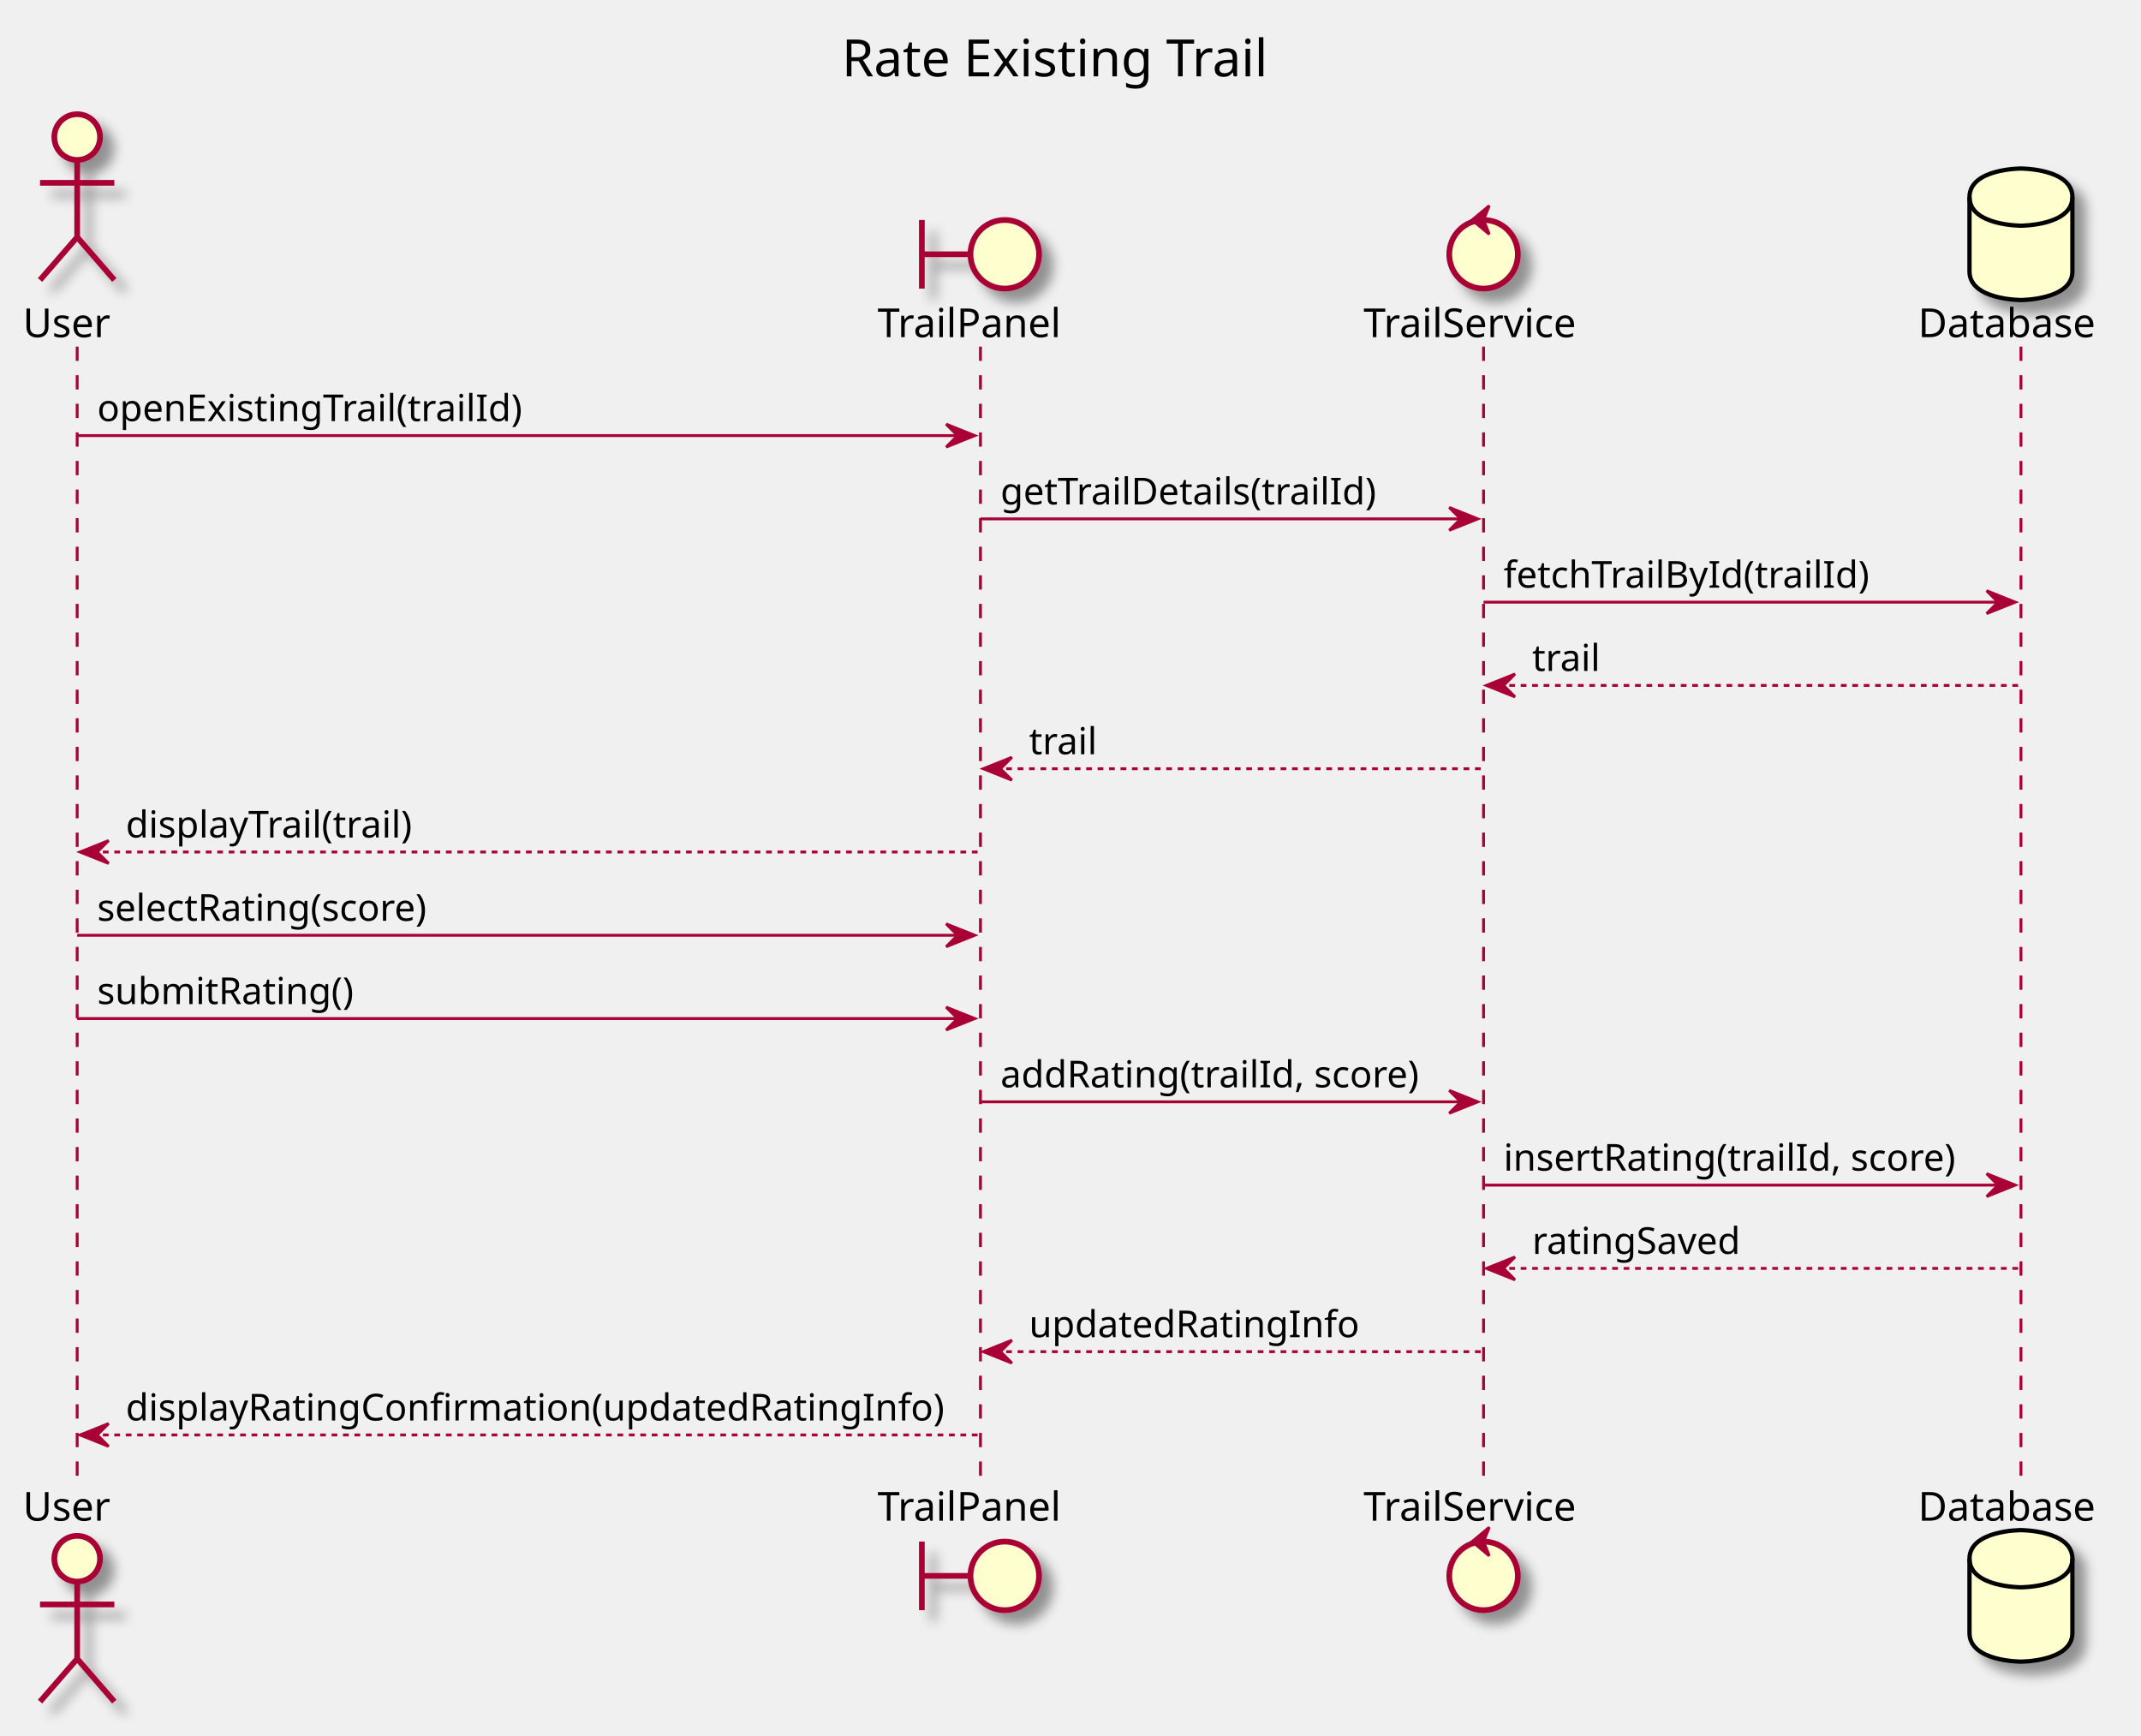
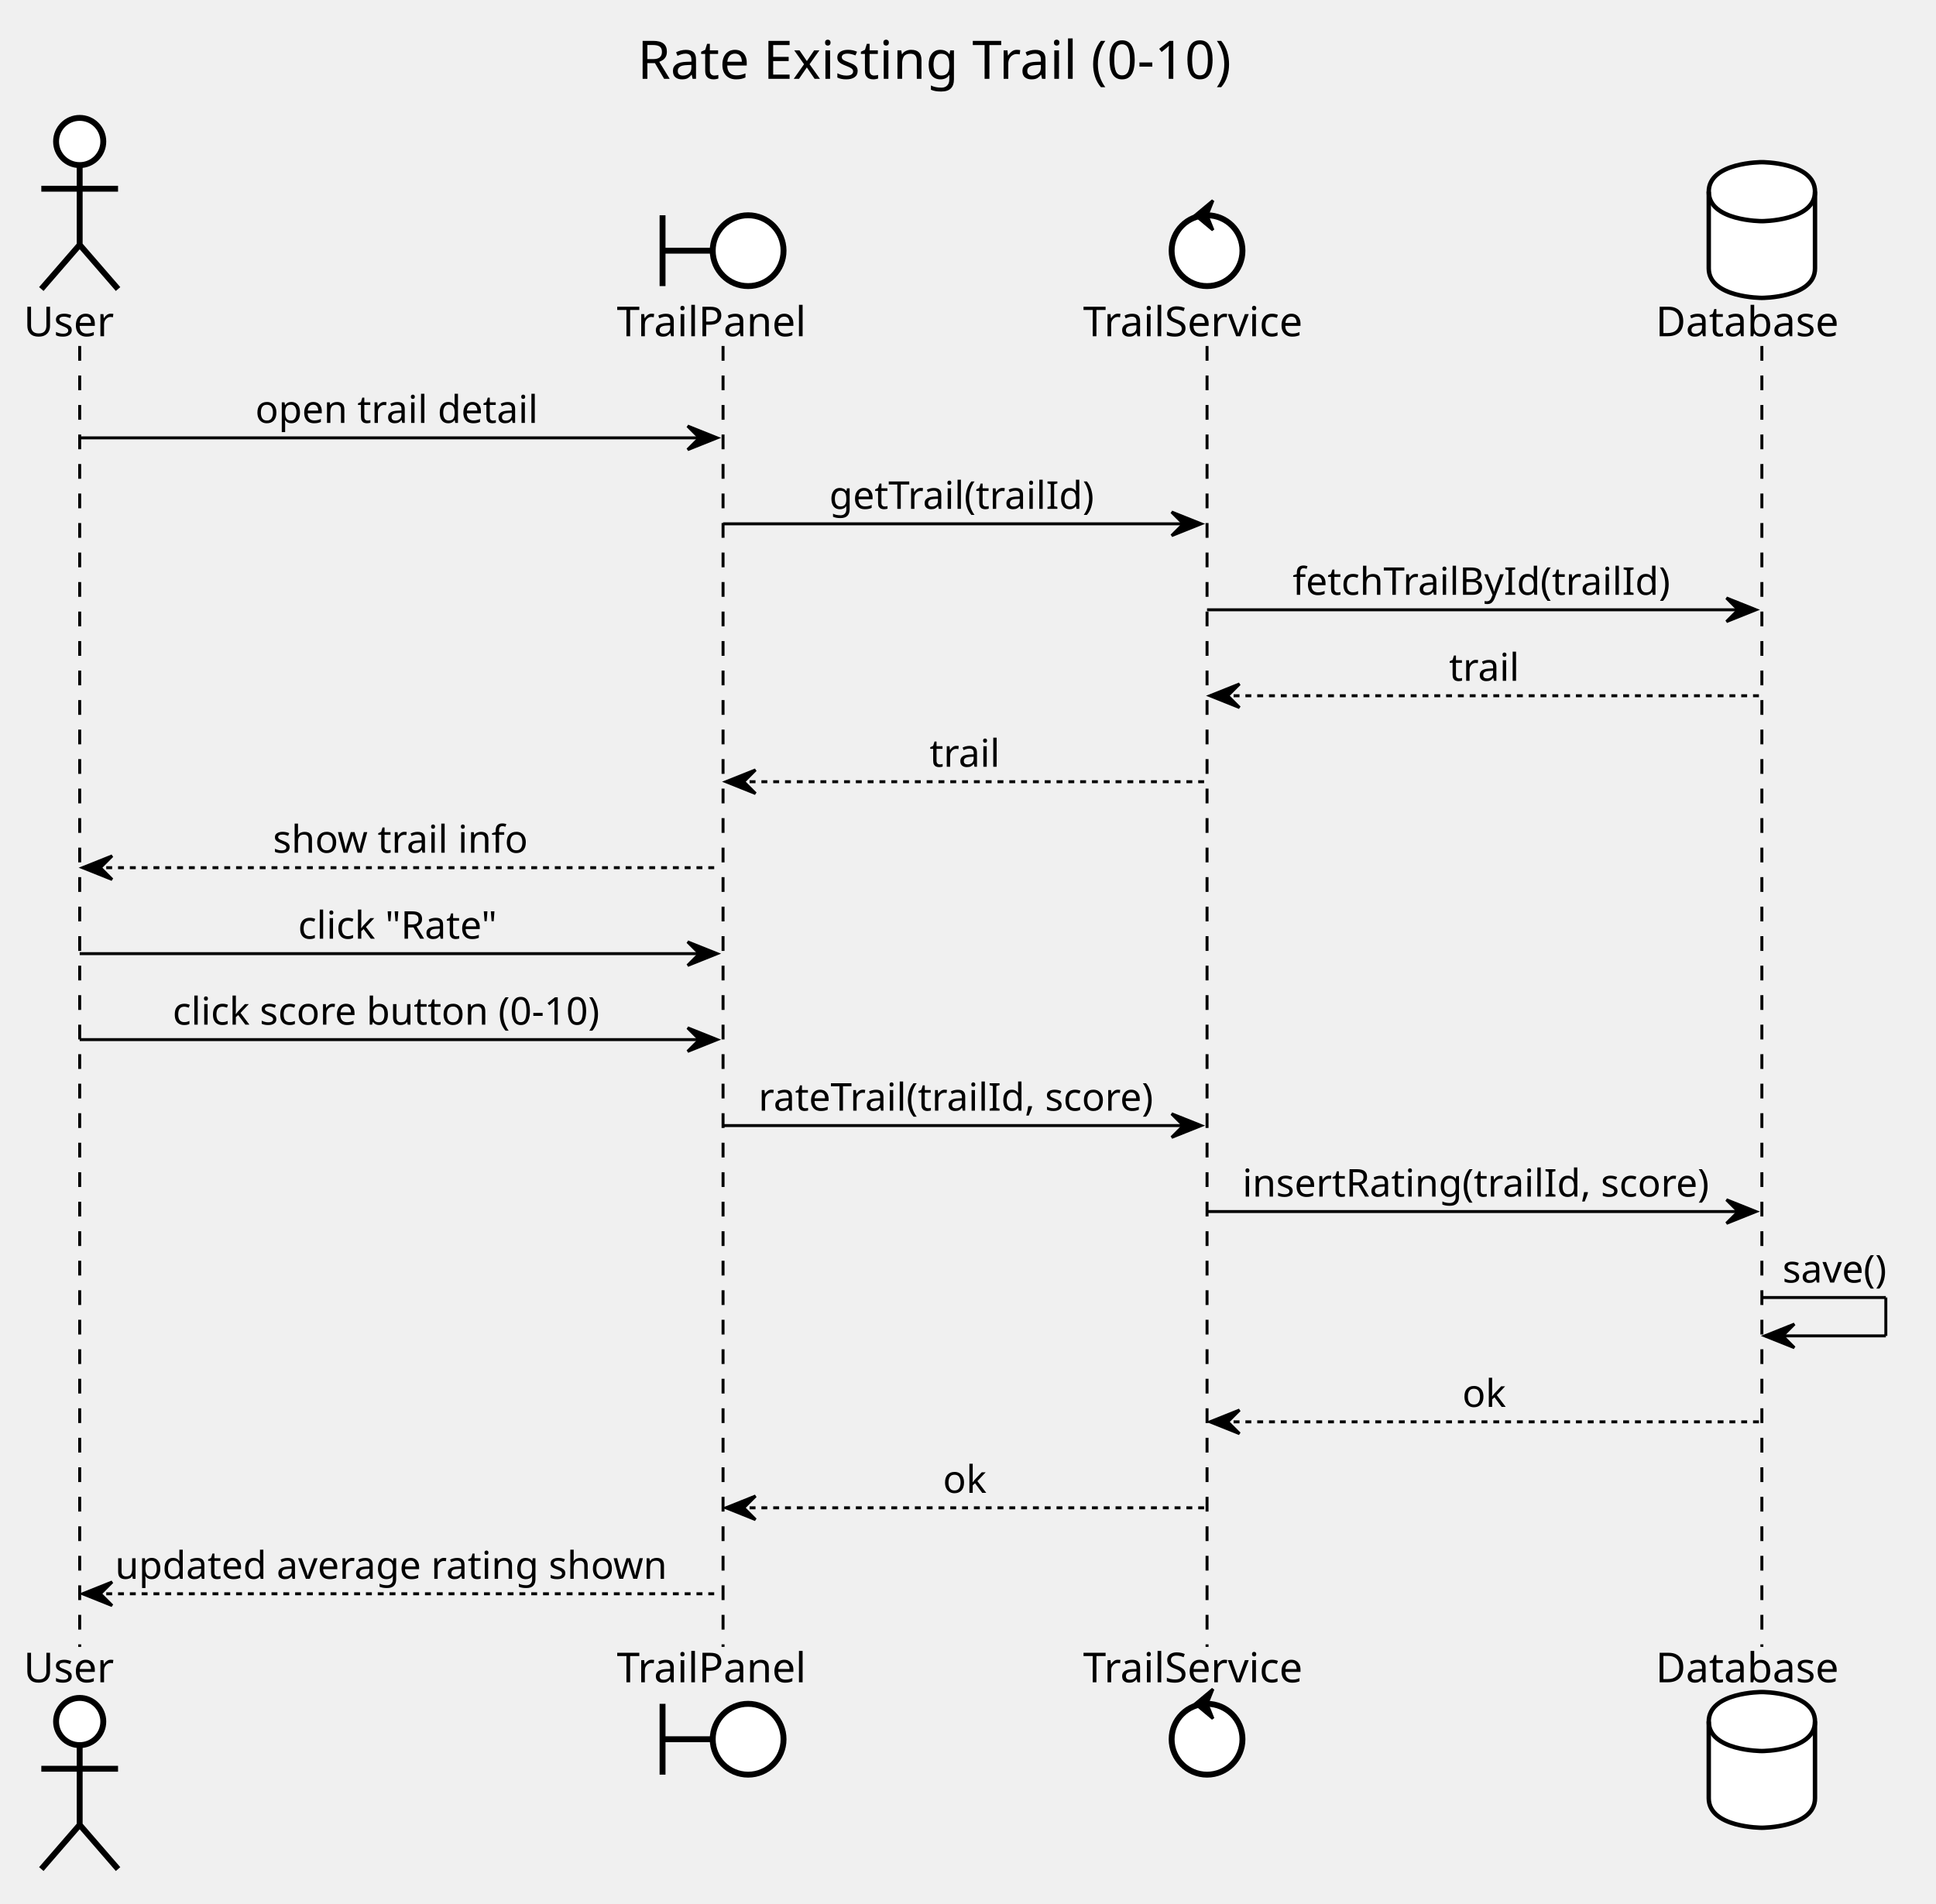
- <svg xmlns="http://www.w3.org/2000/svg" contentScriptType="application/ecmascript" contentStyleType="text/css" height="607px" preserveAspectRatio="none" style="width:749px;height:607px;" version="1.1" viewBox="0 0 749 607" width="749px" zoomAndPan="magnify">
-   <defs>
-     <filter height="300%" id="f1uwj8pccu0lnp" width="300%" x="-1" y="-1">
-       <feGaussianBlur result="blurOut" stdDeviation="2.0" />
-       <feColorMatrix in="blurOut" result="blurOut2" type="matrix" values="0 0 0 0 0 0 0 0 0 0 0 0 0 0 0 0 0 0 .4 0" />
-       <feOffset dx="4.0" dy="4.0" in="blurOut2" result="blurOut3" />
-       <feBlend in="SourceGraphic" in2="blurOut3" mode="normal" />
-     </filter>
-   </defs>
+ <svg xmlns="http://www.w3.org/2000/svg" contentScriptType="application/ecmascript" contentStyleType="text/css" height="645px" preserveAspectRatio="none" style="width:656px;height:645px;" version="1.1" viewBox="0 0 656 645" width="656px" zoomAndPan="magnify">
+   <defs />
  <g>
-     <text fill="#000000" font-family="sans-serif" font-size="18" lengthAdjust="spacingAndGlyphs" textLength="162" x="294.5" y="26.708">Rate Existing Trail</text>
-     <line style="stroke: #A80036; stroke-width: 1.0; stroke-dasharray: 5.0,5.0;" x1="27" x2="27" y1="121.25" y2="519.977" />
-     <line style="stroke: #A80036; stroke-width: 1.0; stroke-dasharray: 5.0,5.0;" x1="343" x2="343" y1="121.25" y2="519.977" />
-     <line style="stroke: #A80036; stroke-width: 1.0; stroke-dasharray: 5.0,5.0;" x1="519" x2="519" y1="121.25" y2="519.977" />
-     <line style="stroke: #A80036; stroke-width: 1.0; stroke-dasharray: 5.0,5.0;" x1="707" x2="707" y1="121.25" y2="519.977" />
-     <text fill="#000000" font-family="sans-serif" font-size="14" lengthAdjust="spacingAndGlyphs" textLength="32" x="8" y="117.948">User</text>
-     <ellipse cx="27" cy="47.953" fill="#FEFECE" filter="url(#f1uwj8pccu0lnp)" rx="8" ry="8" style="stroke: #A80036; stroke-width: 2.0;" />
-     <path d="M27,55.953 L27,82.953 M14,63.953 L40,63.953 M27,82.953 L14,97.953 M27,82.953 L40,97.953 " fill="none" filter="url(#f1uwj8pccu0lnp)" style="stroke: #A80036; stroke-width: 2.0;" />
-     <text fill="#000000" font-family="sans-serif" font-size="14" lengthAdjust="spacingAndGlyphs" textLength="32" x="8" y="531.972">User</text>
-     <ellipse cx="27" cy="545.273" fill="#FEFECE" filter="url(#f1uwj8pccu0lnp)" rx="8" ry="8" style="stroke: #A80036; stroke-width: 2.0;" />
-     <path d="M27,553.273 L27,580.273 M14,561.273 L40,561.273 M27,580.273 L14,595.273 M27,580.273 L40,595.273 " fill="none" filter="url(#f1uwj8pccu0lnp)" style="stroke: #A80036; stroke-width: 2.0;" />
-     <text fill="#000000" font-family="sans-serif" font-size="14" lengthAdjust="spacingAndGlyphs" textLength="66" x="307" y="117.948">TrailPanel</text>
-     <path d="M322.5,76.953 L322.5,100.953 M322.5,88.953 L339.5,88.953 " fill="none" filter="url(#f1uwj8pccu0lnp)" style="stroke: #A80036; stroke-width: 2.0;" />
-     <ellipse cx="351.5" cy="88.953" fill="#FEFECE" filter="url(#f1uwj8pccu0lnp)" rx="12" ry="12" style="stroke: #A80036; stroke-width: 2.0;" />
-     <text fill="#000000" font-family="sans-serif" font-size="14" lengthAdjust="spacingAndGlyphs" textLength="66" x="307" y="531.972">TrailPanel</text>
-     <path d="M322.5,539.273 L322.5,563.273 M322.5,551.273 L339.5,551.273 " fill="none" filter="url(#f1uwj8pccu0lnp)" style="stroke: #A80036; stroke-width: 2.0;" />
-     <ellipse cx="351.5" cy="551.273" fill="#FEFECE" filter="url(#f1uwj8pccu0lnp)" rx="12" ry="12" style="stroke: #A80036; stroke-width: 2.0;" />
-     <text fill="#000000" font-family="sans-serif" font-size="14" lengthAdjust="spacingAndGlyphs" textLength="78" x="477" y="117.948">TrailService</text>
-     <ellipse cx="519" cy="88.953" fill="#FEFECE" filter="url(#f1uwj8pccu0lnp)" rx="12" ry="12" style="stroke: #A80036; stroke-width: 2.0;" />
-     <polygon fill="#A80036" points="515,76.953,521,71.953,519,76.953,521,81.953,515,76.953" style="stroke: #A80036; stroke-width: 1.0;" />
-     <text fill="#000000" font-family="sans-serif" font-size="14" lengthAdjust="spacingAndGlyphs" textLength="78" x="477" y="531.972">TrailService</text>
-     <ellipse cx="519" cy="551.273" fill="#FEFECE" filter="url(#f1uwj8pccu0lnp)" rx="12" ry="12" style="stroke: #A80036; stroke-width: 2.0;" />
-     <polygon fill="#A80036" points="515,539.273,521,534.273,519,539.273,521,544.273,515,539.273" style="stroke: #A80036; stroke-width: 1.0;" />
-     <text fill="#000000" font-family="sans-serif" font-size="14" lengthAdjust="spacingAndGlyphs" textLength="66" x="671" y="117.948">Database</text>
-     <path d="M689,68.953 C689,58.953 707,58.953 707,58.953 C707,58.953 725,58.953 725,68.953 L725,94.953 C725,104.953 707,104.953 707,104.953 C707,104.953 689,104.953 689,94.953 L689,68.953 " fill="#FEFECE" filter="url(#f1uwj8pccu0lnp)" style="stroke: #000000; stroke-width: 1.5;" />
-     <path d="M689,68.953 C689,78.953 707,78.953 707,78.953 C707,78.953 725,78.953 725,68.953 " fill="none" style="stroke: #000000; stroke-width: 1.5;" />
-     <text fill="#000000" font-family="sans-serif" font-size="14" lengthAdjust="spacingAndGlyphs" textLength="66" x="671" y="531.972">Database</text>
-     <path d="M689,545.273 C689,535.273 707,535.273 707,535.273 C707,535.273 725,535.273 725,545.273 L725,571.273 C725,581.273 707,581.273 707,581.273 C707,581.273 689,581.273 689,571.273 L689,545.273 " fill="#FEFECE" filter="url(#f1uwj8pccu0lnp)" style="stroke: #000000; stroke-width: 1.5;" />
-     <path d="M689,545.273 C689,555.273 707,555.273 707,555.273 C707,555.273 725,555.273 725,545.273 " fill="none" style="stroke: #000000; stroke-width: 1.5;" />
-     <polygon fill="#A80036" points="331,148.383,341,152.383,331,156.383,335,152.383" style="stroke: #A80036; stroke-width: 1.0;" />
-     <line style="stroke: #A80036; stroke-width: 1.0;" x1="27" x2="337" y1="152.383" y2="152.383" />
-     <text fill="#000000" font-family="sans-serif" font-size="13" lengthAdjust="spacingAndGlyphs" textLength="152" x="34" y="147.317">openExistingTrail(trailId)</text>
-     <polygon fill="#A80036" points="507,177.516,517,181.516,507,185.516,511,181.516" style="stroke: #A80036; stroke-width: 1.0;" />
-     <line style="stroke: #A80036; stroke-width: 1.0;" x1="343" x2="513" y1="181.516" y2="181.516" />
-     <text fill="#000000" font-family="sans-serif" font-size="13" lengthAdjust="spacingAndGlyphs" textLength="136" x="350" y="176.45">getTrailDetails(trailId)</text>
-     <polygon fill="#A80036" points="695,206.648,705,210.648,695,214.648,699,210.648" style="stroke: #A80036; stroke-width: 1.0;" />
-     <line style="stroke: #A80036; stroke-width: 1.0;" x1="519" x2="701" y1="210.648" y2="210.648" />
-     <text fill="#000000" font-family="sans-serif" font-size="13" lengthAdjust="spacingAndGlyphs" textLength="130" x="526" y="205.583">fetchTrailById(trailId)</text>
-     <polygon fill="#A80036" points="530,235.781,520,239.781,530,243.781,526,239.781" style="stroke: #A80036; stroke-width: 1.0;" />
-     <line style="stroke: #A80036; stroke-width: 1.0; stroke-dasharray: 2.0,2.0;" x1="524" x2="706" y1="239.781" y2="239.781" />
-     <text fill="#000000" font-family="sans-serif" font-size="13" lengthAdjust="spacingAndGlyphs" textLength="24" x="536" y="234.715">trail</text>
-     <polygon fill="#A80036" points="354,264.914,344,268.914,354,272.914,350,268.914" style="stroke: #A80036; stroke-width: 1.0;" />
-     <line style="stroke: #A80036; stroke-width: 1.0; stroke-dasharray: 2.0,2.0;" x1="348" x2="518" y1="268.914" y2="268.914" />
-     <text fill="#000000" font-family="sans-serif" font-size="13" lengthAdjust="spacingAndGlyphs" textLength="24" x="360" y="263.848">trail</text>
-     <polygon fill="#A80036" points="38,294.047,28,298.047,38,302.047,34,298.047" style="stroke: #A80036; stroke-width: 1.0;" />
-     <line style="stroke: #A80036; stroke-width: 1.0; stroke-dasharray: 2.0,2.0;" x1="32" x2="342" y1="298.047" y2="298.047" />
-     <text fill="#000000" font-family="sans-serif" font-size="13" lengthAdjust="spacingAndGlyphs" textLength="104" x="44" y="292.981">displayTrail(trail)</text>
-     <polygon fill="#A80036" points="331,323.18,341,327.18,331,331.18,335,327.18" style="stroke: #A80036; stroke-width: 1.0;" />
-     <line style="stroke: #A80036; stroke-width: 1.0;" x1="27" x2="337" y1="327.18" y2="327.18" />
-     <text fill="#000000" font-family="sans-serif" font-size="13" lengthAdjust="spacingAndGlyphs" textLength="123" x="34" y="322.114">selectRating(score)</text>
-     <polygon fill="#A80036" points="331,352.312,341,356.312,331,360.312,335,356.312" style="stroke: #A80036; stroke-width: 1.0;" />
-     <line style="stroke: #A80036; stroke-width: 1.0;" x1="27" x2="337" y1="356.312" y2="356.312" />
-     <text fill="#000000" font-family="sans-serif" font-size="13" lengthAdjust="spacingAndGlyphs" textLength="94" x="34" y="351.247">submitRating()</text>
-     <polygon fill="#A80036" points="507,381.445,517,385.445,507,389.445,511,385.445" style="stroke: #A80036; stroke-width: 1.0;" />
-     <line style="stroke: #A80036; stroke-width: 1.0;" x1="343" x2="513" y1="385.445" y2="385.445" />
-     <text fill="#000000" font-family="sans-serif" font-size="13" lengthAdjust="spacingAndGlyphs" textLength="152" x="350" y="380.379">addRating(trailId, score)</text>
-     <polygon fill="#A80036" points="695,410.578,705,414.578,695,418.578,699,414.578" style="stroke: #A80036; stroke-width: 1.0;" />
-     <line style="stroke: #A80036; stroke-width: 1.0;" x1="519" x2="701" y1="414.578" y2="414.578" />
-     <text fill="#000000" font-family="sans-serif" font-size="13" lengthAdjust="spacingAndGlyphs" textLength="164" x="526" y="409.512">insertRating(trailId, score)</text>
-     <polygon fill="#A80036" points="530,439.711,520,443.711,530,447.711,526,443.711" style="stroke: #A80036; stroke-width: 1.0;" />
-     <line style="stroke: #A80036; stroke-width: 1.0; stroke-dasharray: 2.0,2.0;" x1="524" x2="706" y1="443.711" y2="443.711" />
-     <text fill="#000000" font-family="sans-serif" font-size="13" lengthAdjust="spacingAndGlyphs" textLength="77" x="536" y="438.645">ratingSaved</text>
-     <polygon fill="#A80036" points="354,468.844,344,472.844,354,476.844,350,472.844" style="stroke: #A80036; stroke-width: 1.0;" />
-     <line style="stroke: #A80036; stroke-width: 1.0; stroke-dasharray: 2.0,2.0;" x1="348" x2="518" y1="472.844" y2="472.844" />
-     <text fill="#000000" font-family="sans-serif" font-size="13" lengthAdjust="spacingAndGlyphs" textLength="116" x="360" y="467.778">updatedRatingInfo</text>
-     <polygon fill="#A80036" points="38,497.977,28,501.977,38,505.977,34,501.977" style="stroke: #A80036; stroke-width: 1.0;" />
-     <line style="stroke: #A80036; stroke-width: 1.0; stroke-dasharray: 2.0,2.0;" x1="32" x2="342" y1="501.977" y2="501.977" />
-     <text fill="#000000" font-family="sans-serif" font-size="13" lengthAdjust="spacingAndGlyphs" textLength="292" x="44" y="496.911">displayRatingConfirmation(updatedRatingInfo)</text>
+     <text fill="#000000" font-family="sans-serif" font-size="18" lengthAdjust="spacingAndGlyphs" textLength="222" x="216" y="26.708">Rate Existing Trail (0-10)</text>
+     <line style="stroke: #000000; stroke-width: 1.0; stroke-dasharray: 5.0,5.0;" x1="27" x2="27" y1="117.25" y2="558.109" />
+     <line style="stroke: #000000; stroke-width: 1.0; stroke-dasharray: 5.0,5.0;" x1="245" x2="245" y1="117.25" y2="558.109" />
+     <line style="stroke: #000000; stroke-width: 1.0; stroke-dasharray: 5.0,5.0;" x1="409" x2="409" y1="117.25" y2="558.109" />
+     <line style="stroke: #000000; stroke-width: 1.0; stroke-dasharray: 5.0,5.0;" x1="597" x2="597" y1="117.25" y2="558.109" />
+     <text fill="#000000" font-family="sans-serif" font-size="14" lengthAdjust="spacingAndGlyphs" textLength="32" x="8" y="113.948">User</text>
+     <ellipse cx="27" cy="47.953" fill="#FFFFFF" rx="8" ry="8" style="stroke: #000000; stroke-width: 2.0;" />
+     <path d="M27,55.953 L27,82.953 M14,63.953 L40,63.953 M27,82.953 L14,97.953 M27,82.953 L40,97.953 " fill="none" style="stroke: #000000; stroke-width: 2.0;" />
+     <text fill="#000000" font-family="sans-serif" font-size="14" lengthAdjust="spacingAndGlyphs" textLength="32" x="8" y="570.105">User</text>
+     <ellipse cx="27" cy="583.406" fill="#FFFFFF" rx="8" ry="8" style="stroke: #000000; stroke-width: 2.0;" />
+     <path d="M27,591.406 L27,618.406 M14,599.406 L40,599.406 M27,618.406 L14,633.406 M27,618.406 L40,633.406 " fill="none" style="stroke: #000000; stroke-width: 2.0;" />
+     <text fill="#000000" font-family="sans-serif" font-size="14" lengthAdjust="spacingAndGlyphs" textLength="66" x="209" y="113.948">TrailPanel</text>
+     <path d="M224.5,72.953 L224.5,96.953 M224.5,84.953 L241.5,84.953 " fill="none" style="stroke: #000000; stroke-width: 2.0;" />
+     <ellipse cx="253.5" cy="84.953" fill="#FFFFFF" rx="12" ry="12" style="stroke: #000000; stroke-width: 2.0;" />
+     <text fill="#000000" font-family="sans-serif" font-size="14" lengthAdjust="spacingAndGlyphs" textLength="66" x="209" y="570.105">TrailPanel</text>
+     <path d="M224.5,577.406 L224.5,601.406 M224.5,589.406 L241.5,589.406 " fill="none" style="stroke: #000000; stroke-width: 2.0;" />
+     <ellipse cx="253.5" cy="589.406" fill="#FFFFFF" rx="12" ry="12" style="stroke: #000000; stroke-width: 2.0;" />
+     <text fill="#000000" font-family="sans-serif" font-size="14" lengthAdjust="spacingAndGlyphs" textLength="78" x="367" y="113.948">TrailService</text>
+     <ellipse cx="409" cy="84.953" fill="#FFFFFF" rx="12" ry="12" style="stroke: #000000; stroke-width: 2.0;" />
+     <polygon fill="#000000" points="405,72.953,411,67.953,409,72.953,411,77.953,405,72.953" style="stroke: #000000; stroke-width: 1.0;" />
+     <text fill="#000000" font-family="sans-serif" font-size="14" lengthAdjust="spacingAndGlyphs" textLength="78" x="367" y="570.105">TrailService</text>
+     <ellipse cx="409" cy="589.406" fill="#FFFFFF" rx="12" ry="12" style="stroke: #000000; stroke-width: 2.0;" />
+     <polygon fill="#000000" points="405,577.406,411,572.406,409,577.406,411,582.406,405,577.406" style="stroke: #000000; stroke-width: 1.0;" />
+     <text fill="#000000" font-family="sans-serif" font-size="14" lengthAdjust="spacingAndGlyphs" textLength="66" x="561" y="113.948">Database</text>
+     <path d="M579,64.953 C579,54.953 597,54.953 597,54.953 C597,54.953 615,54.953 615,64.953 L615,90.953 C615,100.953 597,100.953 597,100.953 C597,100.953 579,100.953 579,90.953 L579,64.953 " fill="#FFFFFF" style="stroke: #000000; stroke-width: 1.5;" />
+     <path d="M579,64.953 C579,74.953 597,74.953 597,74.953 C597,74.953 615,74.953 615,64.953 " fill="none" style="stroke: #000000; stroke-width: 1.5;" />
+     <text fill="#000000" font-family="sans-serif" font-size="14" lengthAdjust="spacingAndGlyphs" textLength="66" x="561" y="570.105">Database</text>
+     <path d="M579,583.406 C579,573.406 597,573.406 597,573.406 C597,573.406 615,573.406 615,583.406 L615,609.406 C615,619.406 597,619.406 597,619.406 C597,619.406 579,619.406 579,609.406 L579,583.406 " fill="#FFFFFF" style="stroke: #000000; stroke-width: 1.5;" />
+     <path d="M579,583.406 C579,593.406 597,593.406 597,593.406 C597,593.406 615,593.406 615,583.406 " fill="none" style="stroke: #000000; stroke-width: 1.5;" />
+     <polygon fill="#000000" points="233,144.383,243,148.383,233,152.383,237,148.383" style="stroke: #000000; stroke-width: 1.0;" />
+     <line style="stroke: #000000; stroke-width: 1.0;" x1="27" x2="239" y1="148.383" y2="148.383" />
+     <text fill="#000000" font-family="sans-serif" font-size="13" lengthAdjust="spacingAndGlyphs" textLength="99" x="86.5" y="143.317">open trail detail</text>
+     <polygon fill="#000000" points="397,173.516,407,177.516,397,181.516,401,177.516" style="stroke: #000000; stroke-width: 1.0;" />
+     <line style="stroke: #000000; stroke-width: 1.0;" x1="245" x2="403" y1="177.516" y2="177.516" />
+     <text fill="#000000" font-family="sans-serif" font-size="13" lengthAdjust="spacingAndGlyphs" textLength="92" x="281" y="172.45">getTrail(trailId)</text>
+     <polygon fill="#000000" points="585,202.648,595,206.648,585,210.648,589,206.648" style="stroke: #000000; stroke-width: 1.0;" />
+     <line style="stroke: #000000; stroke-width: 1.0;" x1="409" x2="591" y1="206.648" y2="206.648" />
+     <text fill="#000000" font-family="sans-serif" font-size="13" lengthAdjust="spacingAndGlyphs" textLength="130" x="438" y="201.583">fetchTrailById(trailId)</text>
+     <polygon fill="#000000" points="420,231.781,410,235.781,420,239.781,416,235.781" style="stroke: #000000; stroke-width: 1.0;" />
+     <line style="stroke: #000000; stroke-width: 1.0; stroke-dasharray: 2.0,2.0;" x1="414" x2="596" y1="235.781" y2="235.781" />
+     <text fill="#000000" font-family="sans-serif" font-size="13" lengthAdjust="spacingAndGlyphs" textLength="24" x="491" y="230.715">trail</text>
+     <polygon fill="#000000" points="256,260.914,246,264.914,256,268.914,252,264.914" style="stroke: #000000; stroke-width: 1.0;" />
+     <line style="stroke: #000000; stroke-width: 1.0; stroke-dasharray: 2.0,2.0;" x1="250" x2="408" y1="264.914" y2="264.914" />
+     <text fill="#000000" font-family="sans-serif" font-size="13" lengthAdjust="spacingAndGlyphs" textLength="24" x="315" y="259.848">trail</text>
+     <polygon fill="#000000" points="38,290.047,28,294.047,38,298.047,34,294.047" style="stroke: #000000; stroke-width: 1.0;" />
+     <line style="stroke: #000000; stroke-width: 1.0; stroke-dasharray: 2.0,2.0;" x1="32" x2="244" y1="294.047" y2="294.047" />
+     <text fill="#000000" font-family="sans-serif" font-size="13" lengthAdjust="spacingAndGlyphs" textLength="87" x="92.5" y="288.981">show trail info</text>
+     <polygon fill="#000000" points="233,319.18,243,323.18,233,327.18,237,323.18" style="stroke: #000000; stroke-width: 1.0;" />
+     <line style="stroke: #000000; stroke-width: 1.0;" x1="27" x2="239" y1="323.18" y2="323.18" />
+     <text fill="#000000" font-family="sans-serif" font-size="13" lengthAdjust="spacingAndGlyphs" textLength="70" x="101" y="318.114">click "Rate"</text>
+     <polygon fill="#000000" points="233,348.312,243,352.312,233,356.312,237,352.312" style="stroke: #000000; stroke-width: 1.0;" />
+     <line style="stroke: #000000; stroke-width: 1.0;" x1="27" x2="239" y1="352.312" y2="352.312" />
+     <text fill="#000000" font-family="sans-serif" font-size="13" lengthAdjust="spacingAndGlyphs" textLength="155" x="58.5" y="347.247">click score button (0-10)</text>
+     <polygon fill="#000000" points="397,377.445,407,381.445,397,385.445,401,381.445" style="stroke: #000000; stroke-width: 1.0;" />
+     <line style="stroke: #000000; stroke-width: 1.0;" x1="245" x2="403" y1="381.445" y2="381.445" />
+     <text fill="#000000" font-family="sans-serif" font-size="13" lengthAdjust="spacingAndGlyphs" textLength="140" x="257" y="376.379">rateTrail(trailId, score)</text>
+     <polygon fill="#000000" points="585,406.578,595,410.578,585,414.578,589,410.578" style="stroke: #000000; stroke-width: 1.0;" />
+     <line style="stroke: #000000; stroke-width: 1.0;" x1="409" x2="591" y1="410.578" y2="410.578" />
+     <text fill="#000000" font-family="sans-serif" font-size="13" lengthAdjust="spacingAndGlyphs" textLength="164" x="421" y="405.512">insertRating(trailId, score)</text>
+     <line style="stroke: #000000; stroke-width: 1.0;" x1="597" x2="639" y1="439.711" y2="439.711" />
+     <line style="stroke: #000000; stroke-width: 1.0;" x1="639" x2="639" y1="439.711" y2="452.711" />
+     <line style="stroke: #000000; stroke-width: 1.0;" x1="598" x2="639" y1="452.711" y2="452.711" />
+     <polygon fill="#000000" points="608,448.711,598,452.711,608,456.711,604,452.711" style="stroke: #000000; stroke-width: 1.0;" />
+     <text fill="#000000" font-family="sans-serif" font-size="13" lengthAdjust="spacingAndGlyphs" textLength="40" x="604" y="434.645">save()</text>
+     <polygon fill="#000000" points="420,477.844,410,481.844,420,485.844,416,481.844" style="stroke: #000000; stroke-width: 1.0;" />
+     <line style="stroke: #000000; stroke-width: 1.0; stroke-dasharray: 2.0,2.0;" x1="414" x2="596" y1="481.844" y2="481.844" />
+     <text fill="#000000" font-family="sans-serif" font-size="13" lengthAdjust="spacingAndGlyphs" textLength="15" x="495.5" y="476.778">ok</text>
+     <polygon fill="#000000" points="256,506.977,246,510.977,256,514.977,252,510.977" style="stroke: #000000; stroke-width: 1.0;" />
+     <line style="stroke: #000000; stroke-width: 1.0; stroke-dasharray: 2.0,2.0;" x1="250" x2="408" y1="510.977" y2="510.977" />
+     <text fill="#000000" font-family="sans-serif" font-size="13" lengthAdjust="spacingAndGlyphs" textLength="15" x="319.5" y="505.911">ok</text>
+     <polygon fill="#000000" points="38,536.109,28,540.109,38,544.109,34,540.109" style="stroke: #000000; stroke-width: 1.0;" />
+     <line style="stroke: #000000; stroke-width: 1.0; stroke-dasharray: 2.0,2.0;" x1="32" x2="244" y1="540.109" y2="540.109" />
+     <text fill="#000000" font-family="sans-serif" font-size="13" lengthAdjust="spacingAndGlyphs" textLength="194" x="39" y="535.043">updated average rating shown</text>
  </g>
</svg>
